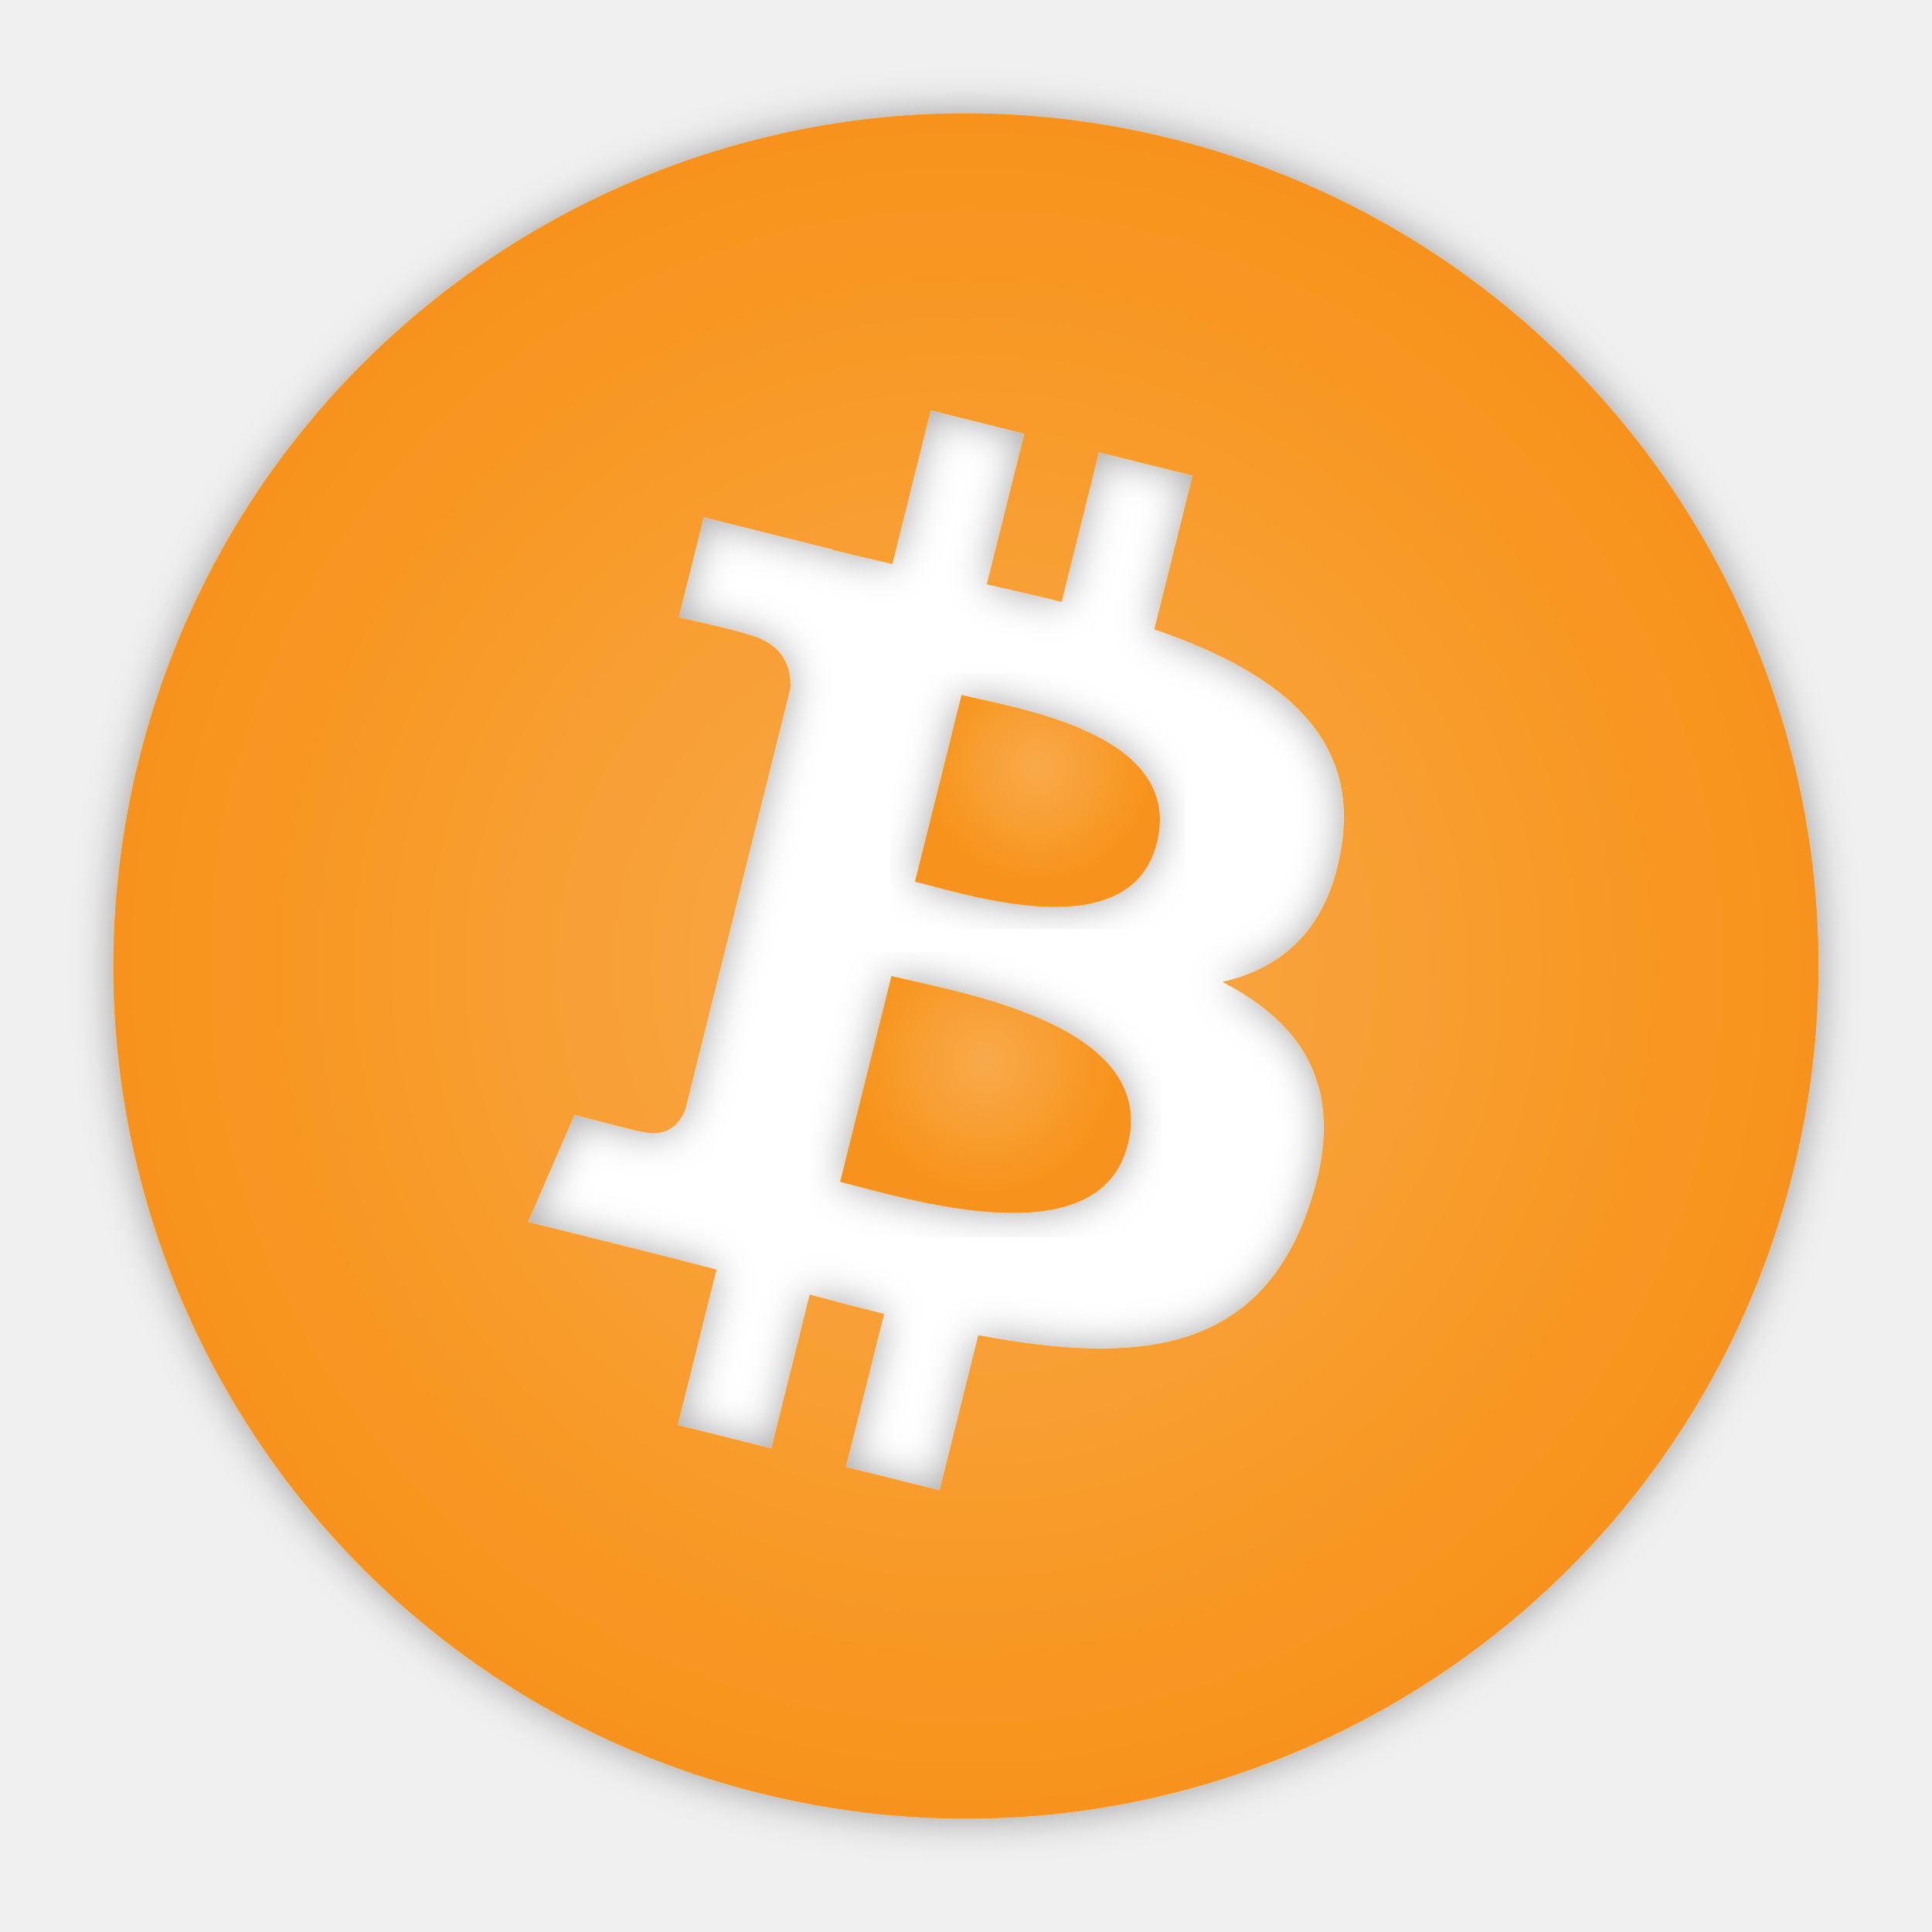
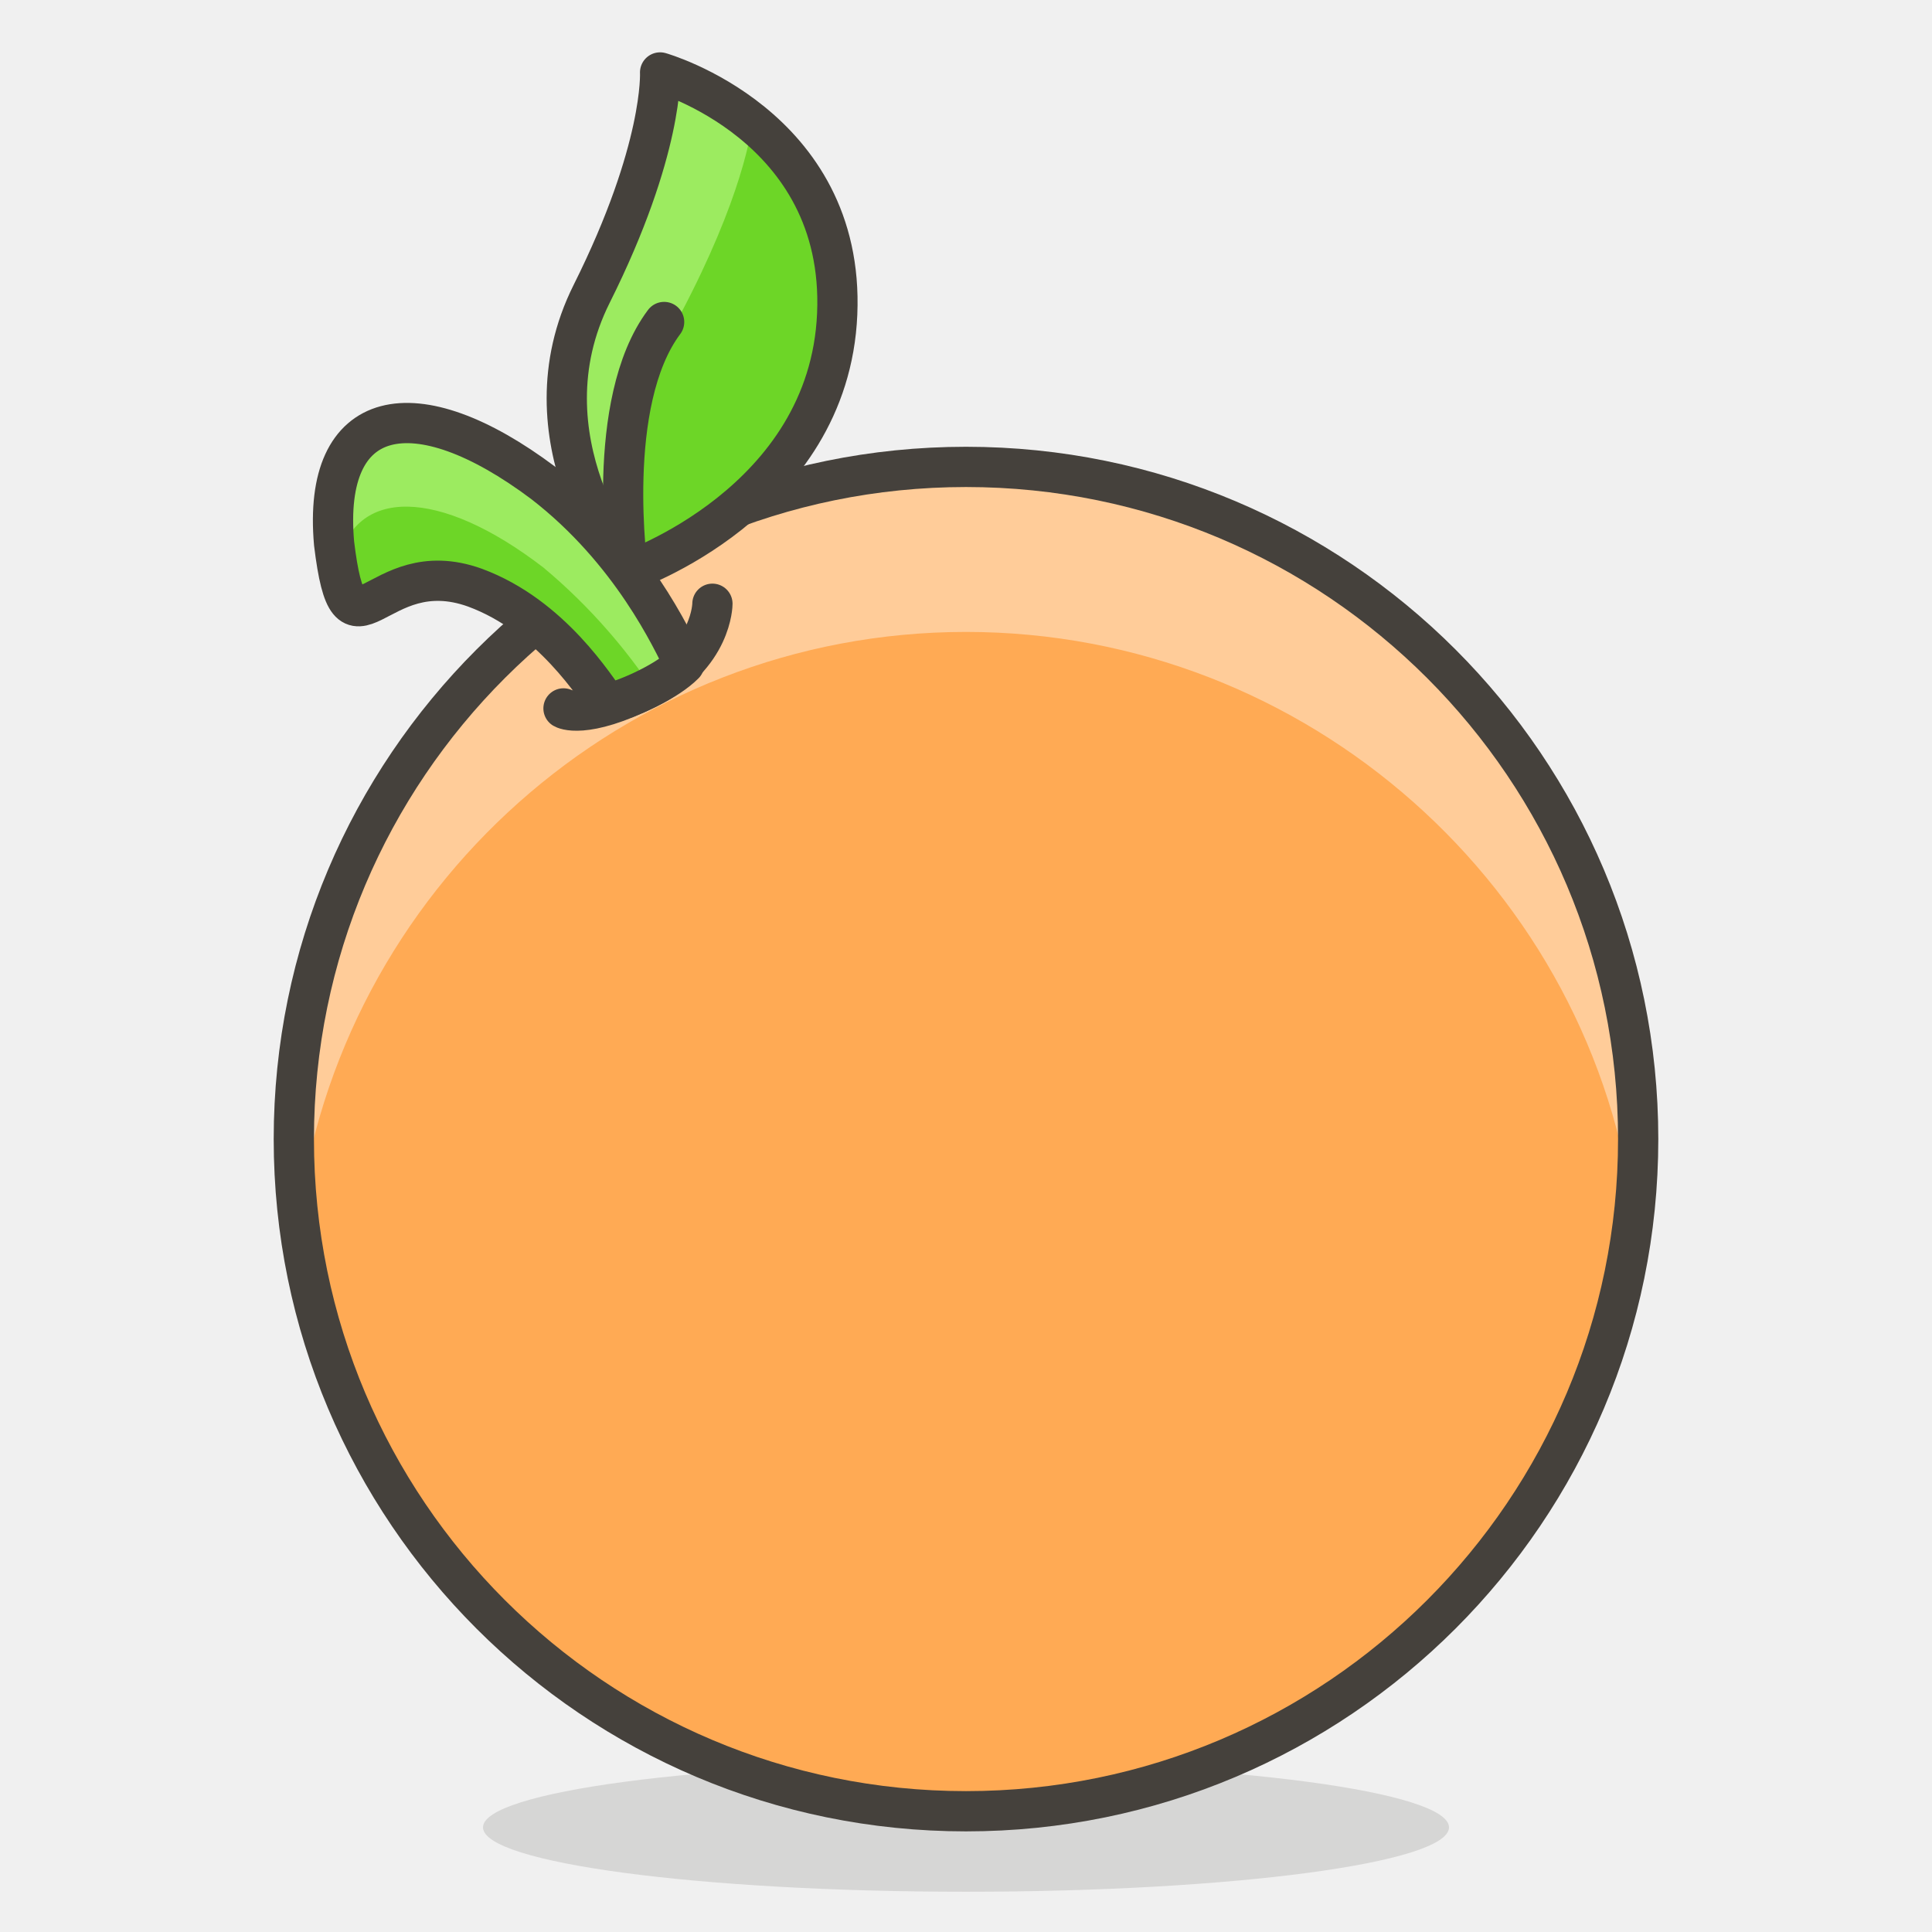
- <svg xmlns="http://www.w3.org/2000/svg" version="1.1" id="svg2" x="0px" y="0px" width="1024px" height="1024px" viewBox="-34 -34 580 580" enable-background="new 0 0 1024 1024" xml:space="preserve">
-   <filter id="dropShadowAlpha">
-     <feColorMatrix result="matrixOut" in="SourceAlpha" type="saturate" values="0.1" />
-     <feGaussianBlur in="matrixOut" result="blur-out" stdDeviation="6" />
-     <feColorMatrix in="blur-out" result="color-out" type="matrix" values="0 0 0 0   0                 0 0 0 0   0                  0 0 0 0   0                  0 0 0 0.35 0" />
-     <feBlend in="SourceGraphic" in2="color-out" mode="normal" />
-   </filter>
-   <g>
-     <circle cx="255" cy="255" r="200" stroke-width="2" fill="white" />
-     <radialGradient id="innerBtop" cx="277.49" cy="196.441" r="34.397" gradientUnits="userSpaceOnUse">
-       <stop offset="0" style="stop-color:#F9AA4B" />
-       <stop offset="1" style="stop-color:#F7931A" />
-     </radialGradient>
-     <path fill="url(#innerBtop)" filter="url(#dropShadowAlpha)" d="M254.647,174.6l-13.983,56.08c15.855,3.951,64.735,20.071,72.656-11.656    C321.568,185.928,270.503,178.552,254.647,174.6z" />
-     <radialGradient id="innerBbottom" cx="261.915" cy="284.567" r="39.838" gradientUnits="userSpaceOnUse">
-       <stop offset="0" style="stop-color:#F9AA4B" />
-       <stop offset="1" style="stop-color:#F7931A" />
-     </radialGradient>
-     <path fill="url(#innerBbottom)" filter="url(#dropShadowAlpha)" d="M233.608,258.984l-15.425,61.832c19.04,4.729,77.769,23.584,86.448-11.296    C313.703,273.144,252.647,263.736,233.608,258.984z" />
-     <radialGradient id="coinShape" cx="256.028" cy="256.003" r="255.988" gradientUnits="userSpaceOnUse">
-       <stop offset="0" style="stop-color:#F9AA4B" />
-       <stop offset="1" style="stop-color:#F7931A" />
-     </radialGradient>
-     <path fill="url(#coinShape)" filter="url(#dropShadowAlpha)" d="M317.871,7.656c-137.12-34.192-276.024,49.28-310.2,186.44    c-34.208,137.136,49.256,276.048,186.36,310.24c137.16,34.199,276.063-49.265,310.256-186.408    C538.479,180.776,455.023,41.848,317.871,7.656z M368.807,219.528c-3.688,24.936-17.512,37.008-35.864,41.24    c25.2,13.12,38.024,33.239,25.809,68.12c-15.16,43.319-51.176,46.976-99.072,37.912l-11.624,46.584l-28.088-7l11.472-45.96    c-7.279-1.809-14.72-3.729-22.384-5.809l-11.512,46.177l-28.056-7l11.624-46.673c-6.561-1.68-13.225-3.464-20.024-5.168    l-36.552-9.111l13.943-32.152c0,0,20.696,5.504,20.416,5.096c7.952,1.969,11.48-3.216,12.872-6.672l18.368-73.64l0.048-0.2    l13.104-52.568c0.344-5.968-1.712-13.496-13.088-16.336c0.439-0.296-20.4-5.072-20.4-5.072l7.472-30l38.736,9.673l-0.032,0.144    c5.824,1.448,11.824,2.824,17.937,4.216L245.423,89.2l28.072,7l-11.28,45.224c7.536,1.721,15.12,3.456,22.504,5.297l11.2-44.929    l28.088,7l-11.504,46.145C347.967,167.152,373.904,185.464,368.807,219.528z" />
+ <svg xmlns="http://www.w3.org/2000/svg" version="1.1" id="Icons" x="0px" y="0px" viewBox="0 0 48 48" style="enable-background:new 0 0 48 48;" xml:space="preserve">
+   <style type="text/css">
+         .st0{opacity:0.15;fill:#45413C;}
+         .st1{fill:#FFE500;}
+         .st2{fill:#EBCB00;}
+         .st3{fill:none;stroke:#45413C;stroke-linecap:round;stroke-linejoin:round;stroke-miterlimit:10;}
+         .st4{fill:#FFAA54;}
+         .st5{fill:#FF8A14;}
+         .st6{fill:#FFB0CA;stroke:#45413C;stroke-linecap:round;stroke-linejoin:round;stroke-miterlimit:10;}
+         .st7{fill:#FF87AF;stroke:#45413C;stroke-linecap:round;stroke-linejoin:round;stroke-miterlimit:10;}
+         .st8{fill:#FFCC99;}
+         .st9{fill:#FFFFFF;}
+         .st10{fill:#F0F0F0;}
+         .st11{fill:#BF8256;}
+         .st12{fill:#915E3A;}
+         .st13{fill:#DEA47A;}
+         .st14{fill:#F0D5A8;}
+         .st15{fill:#DEBB7E;}
+         .st16{fill:#F7E5C6;}
+         .st17{fill:#FF8A14;stroke:#45413C;stroke-linecap:round;stroke-linejoin:round;stroke-miterlimit:10;}
+         .st18{fill:#FFF5E3;}
+         .st19{fill:#FFF48C;}
+         .st20{fill:#FFFACF;}
+         .st21{fill:#FFFCE5;}
+         .st22{fill:#FF87AF;}
+         .st23{fill:#FFB0CA;}
+         .st24{fill:#FFE500;stroke:#45413C;stroke-linecap:round;stroke-linejoin:round;stroke-miterlimit:10;}
+         .st25{fill:#9CEB60;stroke:#45413C;stroke-linecap:round;stroke-linejoin:round;stroke-miterlimit:10;}
+         .st26{fill:#FFFACF;stroke:#45413C;stroke-linecap:round;stroke-linejoin:round;stroke-miterlimit:10;}
+         .st27{fill:#00F5BC;stroke:#45413C;stroke-linecap:round;stroke-linejoin:round;stroke-miterlimit:10;}
+         .st28{fill:#BF8256;stroke:#45413C;stroke-linecap:round;stroke-linejoin:round;stroke-miterlimit:10;}
+         .st29{fill:#FFE3CF;stroke:#45413C;stroke-linecap:round;stroke-linejoin:round;stroke-miterlimit:10;}
+         .st30{fill:#FF6242;}
+         .st31{fill:#FF866E;}
+         .st32{fill:none;stroke:#E04122;stroke-linecap:round;stroke-linejoin:round;stroke-miterlimit:10;}
+         .st33{fill:#FFFEF2;stroke:#45413C;stroke-linecap:round;stroke-linejoin:round;stroke-miterlimit:10;}
+         .st34{fill:#FF6242;stroke:#45413C;stroke-linecap:round;stroke-linejoin:round;stroke-miterlimit:10;}
+         .st35{fill:#FFA694;}
+         .st36{fill:#FFFFFF;stroke:#45413C;stroke-linecap:round;stroke-linejoin:round;stroke-miterlimit:10;}
+         .st37{fill:#FFFEF2;}
+         .st38{fill:#FF6196;}
+         .st39{fill:#B89558;}
+         .st40{fill:none;stroke:#915E3A;stroke-linecap:round;stroke-linejoin:round;stroke-miterlimit:10;}
+         .st41{fill:#DEBB7E;stroke:#45413C;stroke-linecap:round;stroke-linejoin:round;stroke-miterlimit:10;}
+         .st42{fill:#6DD627;stroke:#45413C;stroke-linecap:round;stroke-linejoin:round;stroke-miterlimit:10;}
+         .st43{fill:#E5F8FF;}
+         .st44{fill:#E8F4FA;}
+         .st45{fill:#E8F4FA;stroke:#45413C;stroke-linecap:round;stroke-linejoin:round;stroke-miterlimit:10;}
+         .st46{fill:#FFCCDD;}
+         .st47{fill:#E5F8FF;stroke:#45413C;stroke-linecap:round;stroke-linejoin:round;stroke-miterlimit:10;}
+         .st48{fill:#00B8F0;stroke:#45413C;stroke-linecap:round;stroke-linejoin:round;stroke-miterlimit:10;}
+         .st49{fill:#00B8F0;}
+         .st50{fill:#4ACFFF;}
+         .st51{fill:#E04122;}
+         .st52{fill:#E04122;stroke:#45413C;stroke-linecap:round;stroke-linejoin:round;stroke-miterlimit:10;}
+         .st53{fill:#87898C;}
+         .st54{fill:#BDBEC0;}
+         .st55{fill:#656769;}
+         .st56{fill:#525252;}
+         .st57{fill:#FFF48C;stroke:#45413C;stroke-linecap:round;stroke-linejoin:round;stroke-miterlimit:10;}
+         .st58{fill:#6DD627;}
+         .st59{fill:#EB6D00;}
+         .st60{fill:#46B000;}
+         .st61{fill:#80DDFF;}
+         .st62{fill:#DAEDF7;}
+         .st63{fill:#BF8DF2;stroke:#45413C;stroke-linecap:round;stroke-linejoin:round;stroke-miterlimit:10;}
+         .st64{fill:#9F5AE5;stroke:#45413C;stroke-linecap:round;stroke-linejoin:round;stroke-miterlimit:10;}
+         .st65{fill:#C8FFA1;}
+         .st66{fill:#E4FFD1;}
+         .st67{fill:#9CEB60;}
+         .st68{fill:#E5FEFF;}
+         .st69{fill:#B8ECFF;}
+         .st70{fill:#E0E0E0;stroke:#45413C;stroke-linecap:round;stroke-linejoin:round;stroke-miterlimit:10;}
+         .st71{fill:#E0E0E0;}
+         .st72{fill:none;stroke:#4F4B45;stroke-linejoin:round;stroke-miterlimit:10;}
+         .st73{fill:none;stroke:#4F4B45;stroke-linecap:round;stroke-linejoin:round;stroke-miterlimit:10;}
+         .st74{fill:#E0366F;stroke:#45413C;stroke-linecap:round;stroke-linejoin:round;stroke-miterlimit:10;}
+         .st75{fill:none;stroke:#45413C;stroke-miterlimit:10;}
+         .st76{fill:#FF866E;stroke:#45413C;stroke-linecap:round;stroke-linejoin:round;stroke-miterlimit:10;}
+         .st77{fill:#45413C;stroke:#45413C;stroke-linecap:round;stroke-linejoin:round;stroke-miterlimit:10;}
+         .st78{fill:#9F5AE5;}
+         .st79{fill:#803EC2;}
+         .st80{fill:#803EC2;stroke:#45413C;stroke-linecap:round;stroke-linejoin:round;stroke-miterlimit:10;}
+         .st81{fill:#BF8DF2;}
+         .st82{fill:#FFAA54;stroke:#45413C;stroke-linecap:round;stroke-linejoin:round;stroke-miterlimit:10;}
+         .st83{fill:none;stroke:#45413C;stroke-linejoin:round;stroke-miterlimit:10;}
+         .st84{fill:#FFCCDD;stroke:#45413C;stroke-linecap:round;stroke-linejoin:round;stroke-miterlimit:10;}
+         .st85{fill:#FF6196;stroke:#45413C;stroke-linecap:round;stroke-linejoin:round;stroke-miterlimit:10;}
+         .st86{fill:#FFE5EE;}
+         .st87{fill:#F7E5C6;stroke:#45413C;stroke-linecap:round;stroke-linejoin:round;stroke-miterlimit:10;}
+         .st88{fill:#E5FFF9;}
+         .st89{fill:none;stroke:#45413C;stroke-width:1.006;stroke-linecap:round;stroke-linejoin:round;stroke-miterlimit:10;}
+         .st90{fill:#4AEFF7;}
+         .st91{fill:#A6FBFF;}
+         .st92{fill:#E5FEFF;stroke:#45413C;stroke-linecap:round;stroke-linejoin:round;stroke-miterlimit:10;}
+         .st93{fill:#46B000;stroke:#45413C;stroke-linecap:round;stroke-linejoin:round;stroke-miterlimit:10;}
+         .st94{fill:#FFFFFF;stroke:#45413C;stroke-linejoin:round;stroke-miterlimit:10;}
+         .st95{fill:#FFFFFF;stroke:#45413C;stroke-miterlimit:10;}
+         .st96{fill:#009FD9;}
+         .st97{fill:#00DFEB;}
+         .st98{fill:#C0DCEB;stroke:#45413C;stroke-linecap:round;stroke-linejoin:round;stroke-miterlimit:10;}
+         .st99{fill:#00DFEB;stroke:#45413C;stroke-linecap:round;stroke-linejoin:round;stroke-miterlimit:10;}
+         .st100{fill:#FFE5EE;stroke:#45413C;stroke-linecap:round;stroke-linejoin:round;stroke-miterlimit:10;}
+         .st101{fill:#8CA4B8;}
+         .st102{fill:#ADC4D9;}
+         .st103{fill:#656769;stroke:#45413C;stroke-linecap:round;stroke-linejoin:round;stroke-miterlimit:10;}
+         .st104{fill:#F0F0F0;stroke:#45413C;stroke-linecap:round;stroke-linejoin:round;stroke-miterlimit:10;}
+         .st105{fill:#C0DCEB;}
+         .st106{fill:#45413C;}
+         .st107{fill:#FFCABF;}
+         .st108{fill:#87898C;stroke:#45413C;stroke-linecap:round;stroke-linejoin:round;stroke-miterlimit:10;}
+         .st109{fill:#EBCB00;stroke:#45413C;stroke-linecap:round;stroke-linejoin:round;stroke-miterlimit:10;}
+     </style>
+   <g id="XMLID_12967_">
+     <ellipse id="XMLID_12979_" class="st0" cx="24" cy="45.4" rx="12" ry="1.6" />
+     <circle id="XMLID_12978_" class="st4" cx="24" cy="28.3" r="16.7" />
+     <path id="XMLID_12977_" class="st8" d="M24,15.7c8.5,0,15.6,6.4,16.6,14.6c0.1-0.7,0.1-1.4,0.1-2.1c0-9.2-7.5-16.7-16.7-16.7   S7.3,19,7.3,28.3c0,0.7,0.1,1.4,0.1,2.1C8.4,22.1,15.5,15.7,24,15.7z" />
+     <circle id="XMLID_12976_" class="st3" cx="24" cy="28.3" r="16.7" />
+     <path id="XMLID_12975_" class="st58" d="M15.6,14.2c0,0-2.7-3.3-0.9-6.9s1.7-5.5,1.7-5.5s4.6,1.3,4.4,6   C20.6,12.5,15.6,14.2,15.6,14.2z" />
+     <path id="XMLID_12974_" class="st67" d="M16.3,8.9c1.8-3.1,2.3-5.1,2.4-5.9c-1.1-0.9-2.3-1.2-2.3-1.2s0.1,2-1.7,5.5   c-1.8,3.6,0.9,6.9,0.9,6.9s0.1,0,0.1-0.1C15.2,12.7,15.1,10.9,16.3,8.9z" />
+     <path id="XMLID_12973_" class="st3" d="M15.6,14.2c0,0-2.7-3.3-0.9-6.9s1.7-5.5,1.7-5.5s4.6,1.3,4.4,6   C20.6,12.5,15.6,14.2,15.6,14.2z" />
+     <path id="XMLID_12972_" class="st3" d="M14,17.6c0,0,0.5,0.3,2.1-0.5s1.6-2.1,1.6-2.1" />
+     <path id="XMLID_12971_" class="st3" d="M15.6,14.2c0,0-0.6-4.2,0.9-6.2" />
+     <path id="XMLID_12970_" class="st58" d="M17,16.5c-0.2,0.2-0.5,0.4-0.9,0.6c-0.4,0.2-0.7,0.3-1,0.4c-0.3-0.4-1.4-2.2-3.3-2.9   c-2.5-0.9-3.1,2.2-3.5-1.1C8,10.1,10.3,9.6,13.5,12C15.7,13.7,16.7,15.9,17,16.5z" />
+     <path id="XMLID_12969_" class="st67" d="M17,16.5c-0.2,0.2-0.4,0.4-0.8,0.6c-0.6-0.9-1.5-2-2.7-3c-2.6-2-4.7-2-5.1-0.1   c0-0.2-0.1-0.3-0.1-0.5C8,10.1,10.3,9.6,13.5,12C15.7,13.7,16.7,15.9,17,16.5z" />
+     <path id="XMLID_12968_" class="st3" d="M17,16.5c-0.2,0.2-0.5,0.4-0.9,0.6c-0.4,0.2-0.7,0.3-1,0.4c-0.3-0.4-1.4-2.2-3.3-2.9   c-2.5-0.9-3.1,2.2-3.5-1.1C8,10.1,10.3,9.6,13.5,12C15.7,13.7,16.7,15.9,17,16.5z" />
  </g>
</svg>
